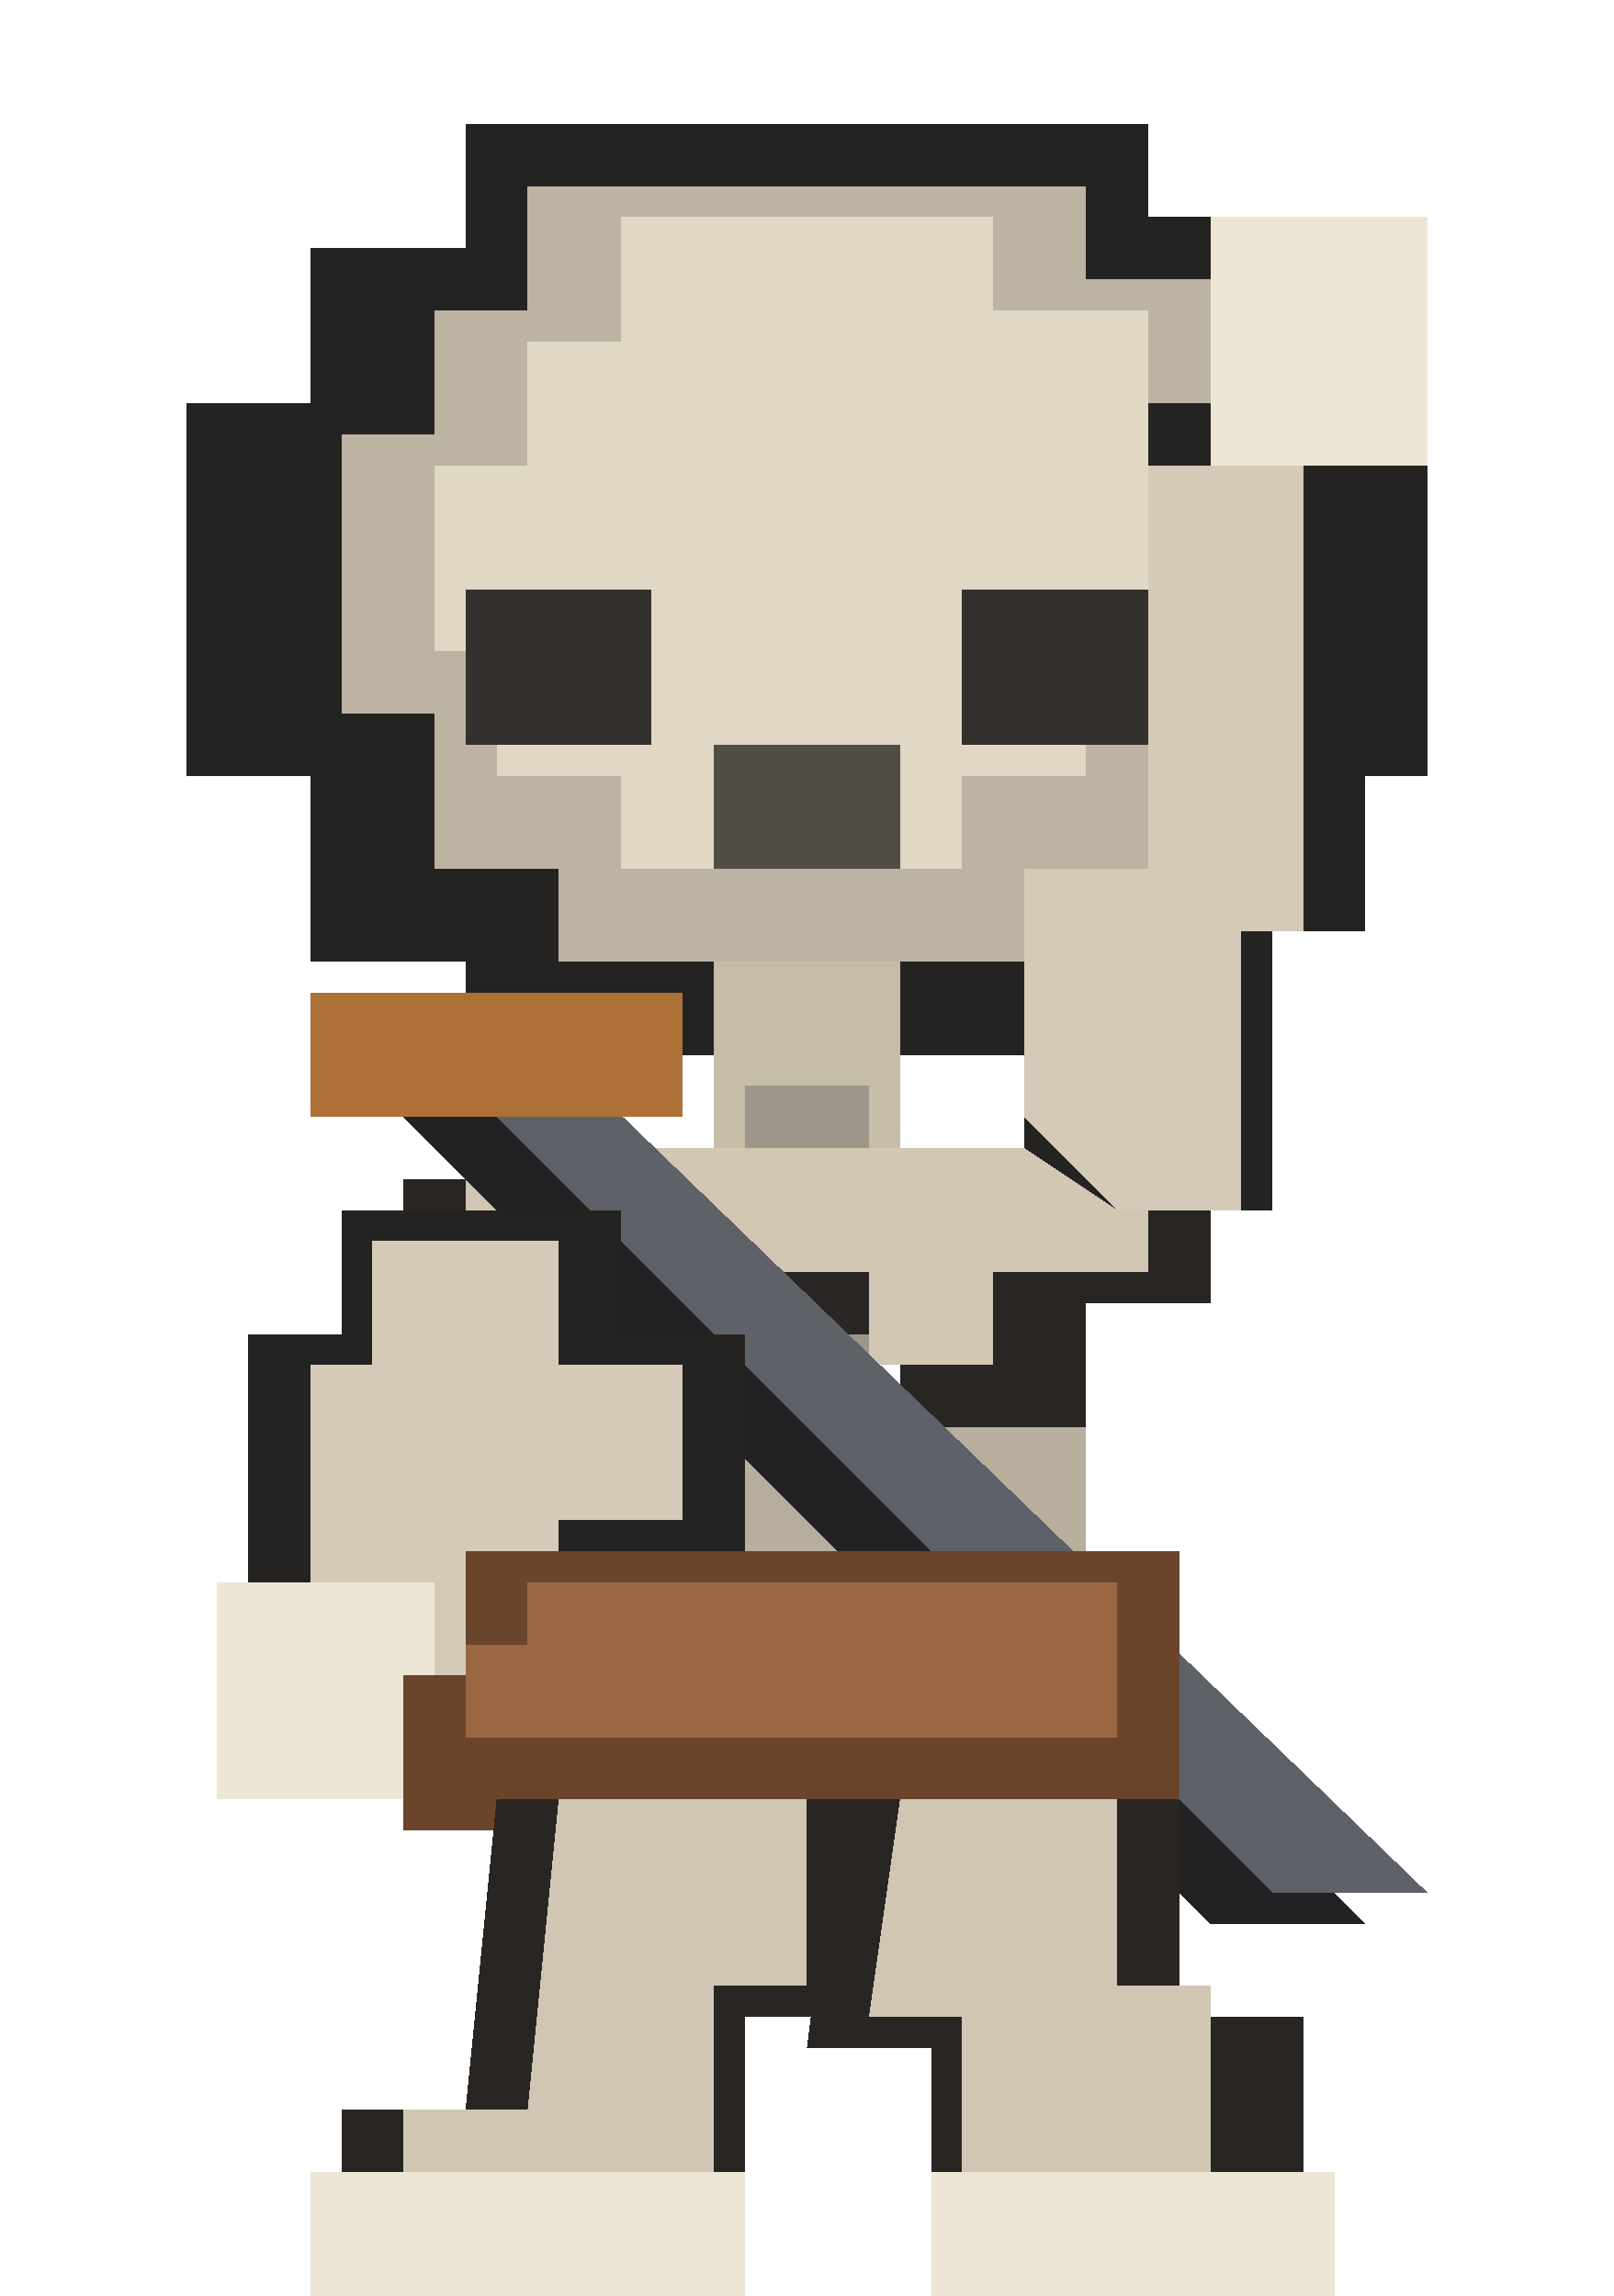
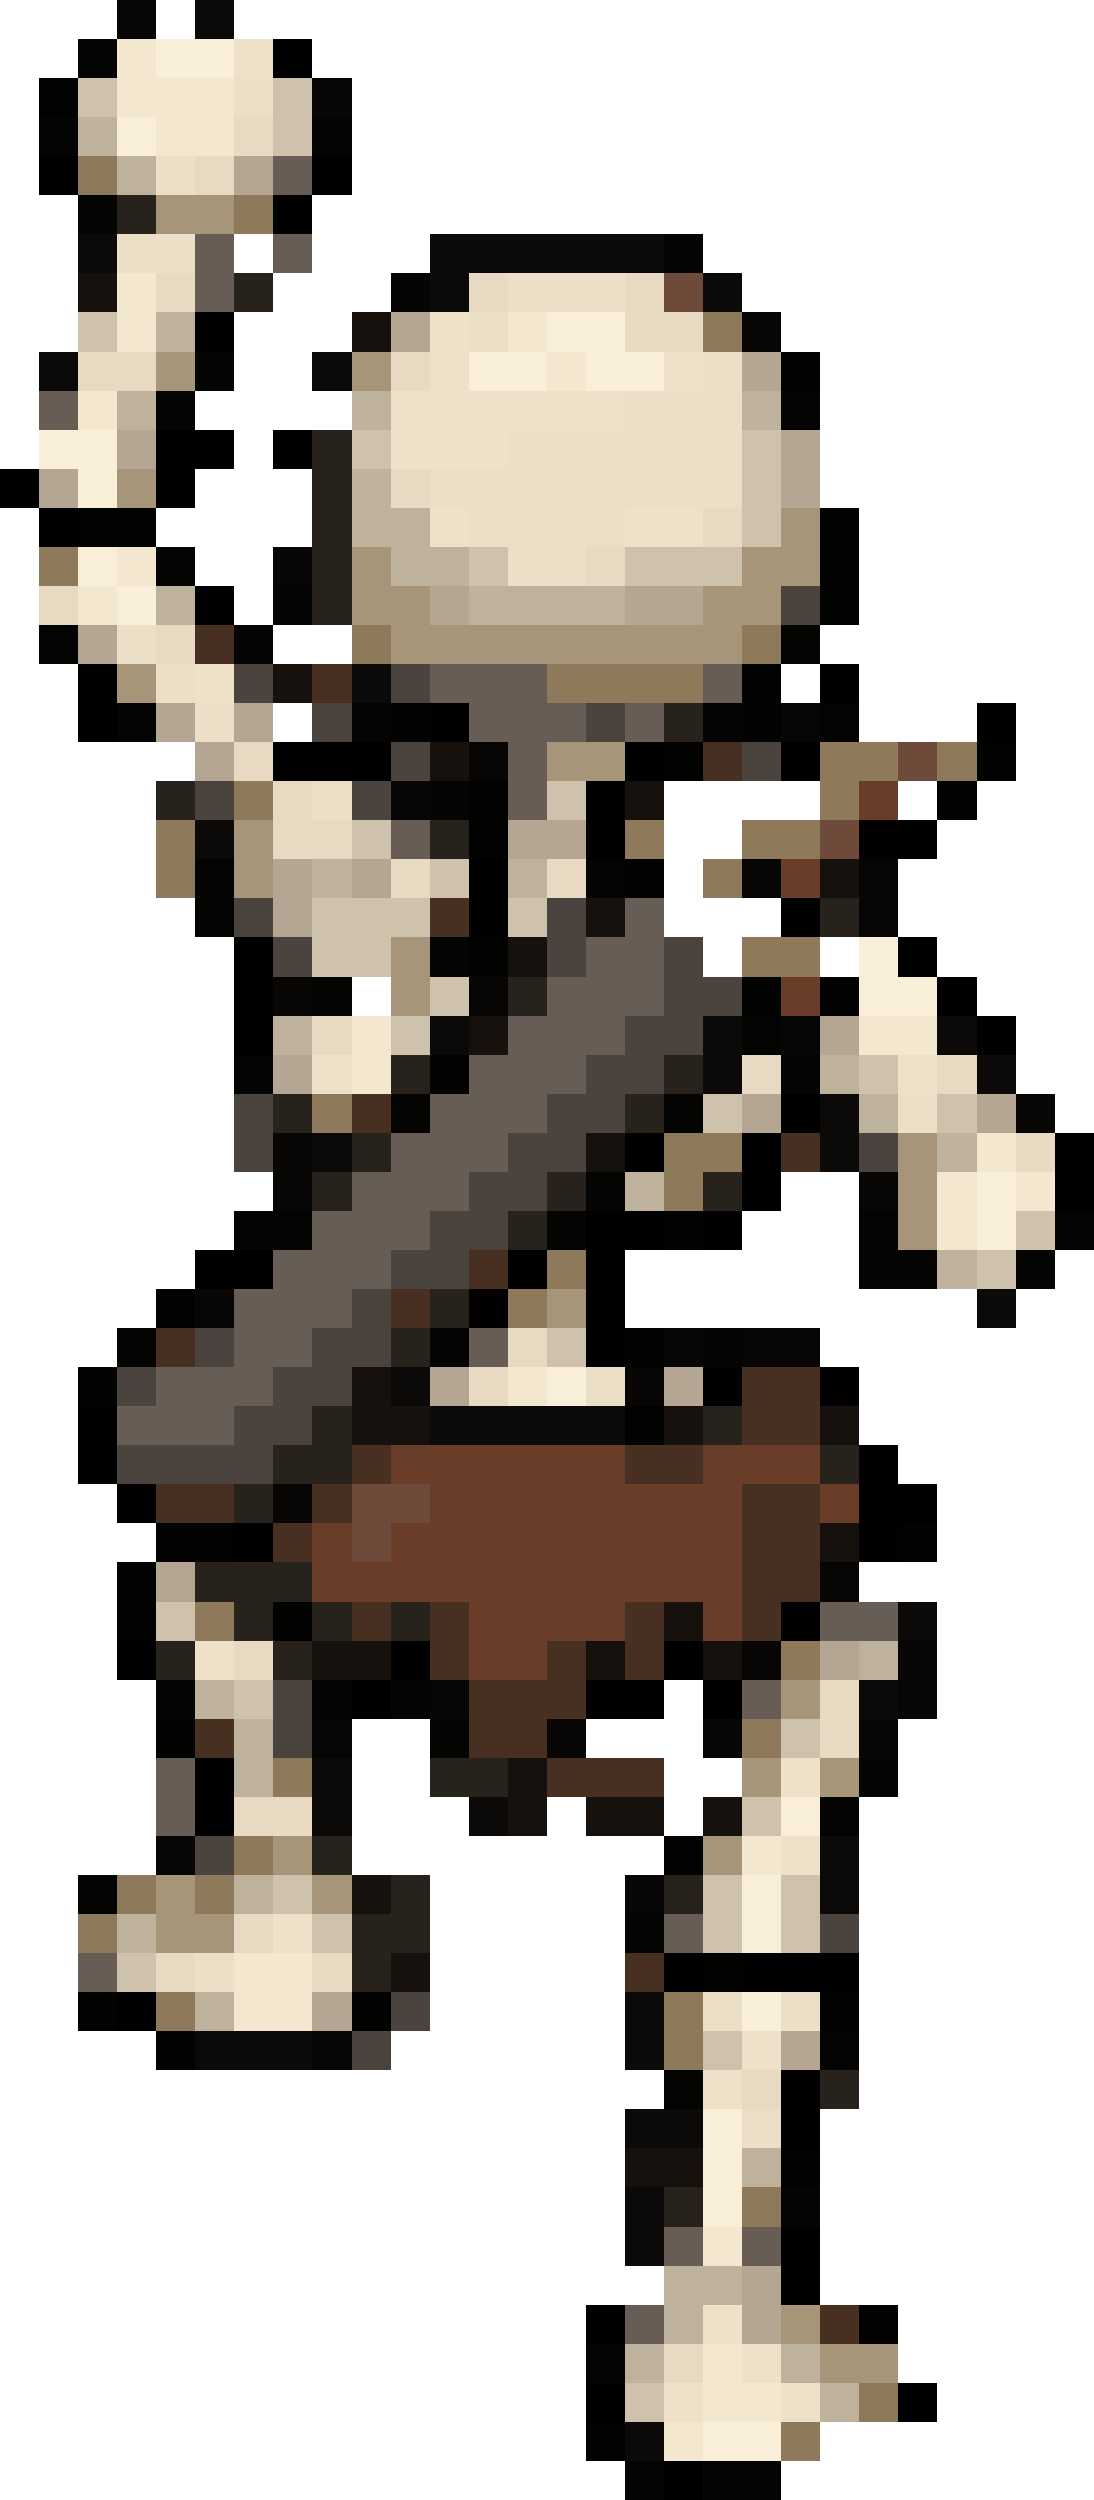
- <svg xmlns="http://www.w3.org/2000/svg" width="52" height="74" viewBox="0 0 52 74" shape-rendering="crispEdges">
-   <rect width="52" height="74" fill="none" />
-   <path fill="#252321" d="M15 4h22v3h5v5h4v13h-4v5h-5v4H15v-3h-5v-6H6V13h4V8h5z" />
-   <path fill="#bcb3a2" d="M17 6h18v3h4v4h3v10h-4v5h-5v3H18v-3h-4v-5h-3V14h3v-4h3z" />
-   <path fill="#e0d8c5" d="M20 7h12v3h5v4h2v7h-4v4h-4v3H20v-3h-4v-4h-2v-6h3v-4h3z" />
-   <rect x="15" y="19" width="6" height="5" fill="#34302d" />
-   <rect x="31" y="19" width="6" height="5" fill="#34302d" />
-   <rect x="23" y="24" width="6" height="4" fill="#514c45" />
-   <rect x="23" y="31" width="6" height="8" fill="#c6bda9" />
-   <rect x="24" y="35" width="4" height="17" fill="#9e9688" />
-   <path fill="#282522" d="M13 38h26v4h-4v4h-6v-3h-6v3h-6v-4h-4z" />
-   <path fill="#d1c7b3" d="M15 37h22v4h-5v3h-4v-3h-4v3h-4v-3h-5z" />
-   <rect x="17" y="46" width="18" height="4" fill="#b8ae9d" />
-   <path fill="#222224" d="M12 35h5l27 27h-5z" />
-   <path fill="#5e6268" d="M14 34h4l28 27h-5z" />
-   <rect x="10" y="32" width="12" height="4" fill="#ad7138" />
-   <path fill="#252321" d="M16 39h-5v4H8v10h5v4h7v-6h4v-8h-4v-4z" />
-   <path fill="#d4cab7" d="M15 40h-3v4h-2v7h4v3h4v-5h4v-5h-4v-4z" />
-   <rect x="7" y="51" width="7" height="7" fill="#eee6d4" />
-   <path fill="#252321" d="M36 39h5v-9h3V13h-7v15h-4v9z" />
-   <path fill="#d4cab7" d="M36 39h4v-9h2V15h-5v13h-4v8z" />
-   <rect x="39" y="7" width="7" height="8" fill="#eee6d4" />
-   <path fill="#6a452b" d="M15 50h23v9H13v-5h2z" />
-   <path fill="#9a6742" d="M17 51h19v5H15v-3h2z" />
-   <path fill="#282522" d="M16 58h12v7h-4v9H11v-6h4z" />
-   <path fill="#d0c6b3" d="M18 58h8v6h-3v8H13v-4h4z" />
-   <path fill="#282522" d="M27 58h11v7h4v9H30v-8h-4z" />
-   <path fill="#d0c6b3" d="M29 58h7v6h3v8h-8v-7h-3z" />
-   <rect x="10" y="70" width="14" height="4" fill="#eee6d4" />
-   <rect x="30" y="70" width="13" height="4" fill="#eee6d4" />
+ <svg xmlns="http://www.w3.org/2000/svg" width="28" height="64" viewBox="0 0 28 64" shape-rendering="crispEdges">
+   <rect x="3" y="0" width="1" height="1" fill="#080604" />
+   <rect x="5" y="0" width="1" height="1" fill="#0b0a08" />
+   <rect x="2" y="1" width="1" height="1" fill="#040403" />
+   <rect x="3" y="1" width="1" height="1" fill="#f4e7d0" />
+   <rect x="4" y="1" width="2" height="1" fill="#f9efd9" />
+   <rect x="6" y="1" width="1" height="1" fill="#efe1c9" />
+   <rect x="7" y="1" width="1" height="1" fill="#000000" />
+   <rect x="1" y="2" width="1" height="1" fill="#020201" />
+   <rect x="2" y="2" width="1" height="1" fill="#cfc2ac" />
+   <rect x="3" y="2" width="3" height="1" fill="#f4e7d0" />
+   <rect x="6" y="2" width="1" height="1" fill="#ebdfc7" />
+   <rect x="7" y="2" width="1" height="1" fill="#cfc2ac" />
+   <rect x="8" y="2" width="1" height="1" fill="#080604" />
+   <rect x="1" y="3" width="1" height="1" fill="#040403" />
+   <rect x="2" y="3" width="1" height="1" fill="#bfb29c" />
+   <rect x="3" y="3" width="1" height="1" fill="#f9efd9" />
+   <rect x="4" y="3" width="2" height="1" fill="#f4e7d0" />
+   <rect x="6" y="3" width="1" height="1" fill="#e7d9c2" />
+   <rect x="7" y="3" width="1" height="1" fill="#cfc2ac" />
+   <rect x="8" y="3" width="1" height="1" fill="#040403" />
+   <rect x="1" y="4" width="1" height="1" fill="#000000" />
+   <rect x="2" y="4" width="1" height="1" fill="#8e7a5b" />
+   <rect x="3" y="4" width="1" height="1" fill="#bfb29c" />
+   <rect x="4" y="4" width="1" height="1" fill="#ebdfc7" />
+   <rect x="5" y="4" width="1" height="1" fill="#e7d9c2" />
+   <rect x="6" y="4" width="1" height="1" fill="#b4a692" />
+   <rect x="7" y="4" width="1" height="1" fill="#685d55" />
+   <rect x="8" y="4" width="1" height="1" fill="#000000" />
+   <rect x="2" y="5" width="1" height="1" fill="#040403" />
+   <rect x="3" y="5" width="1" height="1" fill="#28221d" />
+   <rect x="4" y="5" width="2" height="1" fill="#a79579" />
+   <rect x="6" y="5" width="1" height="1" fill="#8e7a5b" />
+   <rect x="7" y="5" width="1" height="1" fill="#000000" />
+   <rect x="2" y="6" width="1" height="1" fill="#0b0a08" />
+   <rect x="3" y="6" width="2" height="1" fill="#ebdfc7" />
+   <rect x="5" y="6" width="1" height="1" fill="#685d55" />
+   <rect x="7" y="6" width="1" height="1" fill="#685d55" />
+   <rect x="11" y="6" width="6" height="1" fill="#0b0a08" />
+   <rect x="17" y="6" width="1" height="1" fill="#040403" />
+   <rect x="2" y="7" width="1" height="1" fill="#17110d" />
+   <rect x="3" y="7" width="1" height="1" fill="#f4e7d0" />
+   <rect x="4" y="7" width="1" height="1" fill="#e7d9c2" />
+   <rect x="5" y="7" width="1" height="1" fill="#685d55" />
+   <rect x="6" y="7" width="1" height="1" fill="#28221d" />
+   <rect x="10" y="7" width="1" height="1" fill="#040403" />
+   <rect x="11" y="7" width="1" height="1" fill="#0b0a08" />
+   <rect x="12" y="7" width="1" height="1" fill="#e7d9c2" />
+   <rect x="13" y="7" width="3" height="1" fill="#ebdfc7" />
+   <rect x="16" y="7" width="1" height="1" fill="#e7d9c2" />
+   <rect x="17" y="7" width="1" height="1" fill="#6d4a3a" />
+   <rect x="18" y="7" width="1" height="1" fill="#0b0a08" />
+   <rect x="2" y="8" width="1" height="1" fill="#cfc2ac" />
+   <rect x="3" y="8" width="1" height="1" fill="#f4e7d0" />
+   <rect x="4" y="8" width="1" height="1" fill="#bfb29c" />
+   <rect x="5" y="8" width="1" height="1" fill="#000000" />
+   <rect x="9" y="8" width="1" height="1" fill="#17110d" />
+   <rect x="10" y="8" width="1" height="1" fill="#b4a692" />
+   <rect x="11" y="8" width="1" height="1" fill="#efe1c9" />
+   <rect x="12" y="8" width="1" height="1" fill="#ebdfc7" />
+   <rect x="13" y="8" width="1" height="1" fill="#f4e7d0" />
+   <rect x="14" y="8" width="2" height="1" fill="#f9efd9" />
+   <rect x="16" y="8" width="2" height="1" fill="#e7d9c2" />
+   <rect x="18" y="8" width="1" height="1" fill="#8e7a5b" />
+   <rect x="19" y="8" width="1" height="1" fill="#080604" />
+   <rect x="1" y="9" width="1" height="1" fill="#0b0a08" />
+   <rect x="2" y="9" width="2" height="1" fill="#e7d9c2" />
+   <rect x="4" y="9" width="1" height="1" fill="#a79579" />
+   <rect x="5" y="9" width="1" height="1" fill="#040403" />
+   <rect x="8" y="9" width="1" height="1" fill="#0b0a08" />
+   <rect x="9" y="9" width="1" height="1" fill="#a79579" />
+   <rect x="10" y="9" width="1" height="1" fill="#e7d9c2" />
+   <rect x="11" y="9" width="1" height="1" fill="#efe1c9" />
+   <rect x="12" y="9" width="2" height="1" fill="#f9efd9" />
+   <rect x="14" y="9" width="1" height="1" fill="#f4e7d0" />
+   <rect x="15" y="9" width="2" height="1" fill="#f9efd9" />
+   <rect x="17" y="9" width="1" height="1" fill="#efe1c9" />
+   <rect x="18" y="9" width="1" height="1" fill="#ebdfc7" />
+   <rect x="19" y="9" width="1" height="1" fill="#b4a692" />
+   <rect x="20" y="9" width="1" height="1" fill="#020201" />
+   <rect x="1" y="10" width="1" height="1" fill="#685d55" />
+   <rect x="2" y="10" width="1" height="1" fill="#f4e7d0" />
+   <rect x="3" y="10" width="1" height="1" fill="#bfb29c" />
+   <rect x="4" y="10" width="1" height="1" fill="#040403" />
+   <rect x="9" y="10" width="1" height="1" fill="#bfb29c" />
+   <rect x="10" y="10" width="6" height="1" fill="#efe1c9" />
+   <rect x="16" y="10" width="3" height="1" fill="#ebdfc7" />
+   <rect x="19" y="10" width="1" height="1" fill="#bfb29c" />
+   <rect x="20" y="10" width="1" height="1" fill="#040403" />
+   <rect x="1" y="11" width="2" height="1" fill="#f9efd9" />
+   <rect x="3" y="11" width="1" height="1" fill="#b4a692" />
+   <rect x="4" y="11" width="2" height="1" fill="#000000" />
+   <rect x="7" y="11" width="1" height="1" fill="#000002" />
+   <rect x="8" y="11" width="1" height="1" fill="#28221d" />
+   <rect x="9" y="11" width="1" height="1" fill="#cfc2ac" />
+   <rect x="10" y="11" width="3" height="1" fill="#efe1c9" />
+   <rect x="13" y="11" width="6" height="1" fill="#ebdfc7" />
+   <rect x="19" y="11" width="1" height="1" fill="#cfc2ac" />
+   <rect x="20" y="11" width="1" height="1" fill="#b4a692" />
+   <rect x="0" y="12" width="1" height="1" fill="#000000" />
+   <rect x="1" y="12" width="1" height="1" fill="#b4a692" />
+   <rect x="2" y="12" width="1" height="1" fill="#f9efd9" />
+   <rect x="3" y="12" width="1" height="1" fill="#a79579" />
+   <rect x="4" y="12" width="1" height="1" fill="#000000" />
+   <rect x="8" y="12" width="1" height="1" fill="#28221d" />
+   <rect x="9" y="12" width="1" height="1" fill="#bfb29c" />
+   <rect x="10" y="12" width="1" height="1" fill="#e7d9c2" />
+   <rect x="11" y="12" width="8" height="1" fill="#ebdfc7" />
+   <rect x="19" y="12" width="1" height="1" fill="#cfc2ac" />
+   <rect x="20" y="12" width="1" height="1" fill="#b4a692" />
+   <rect x="1" y="13" width="1" height="1" fill="#000000" />
+   <rect x="2" y="13" width="2" height="1" fill="#020201" />
+   <rect x="8" y="13" width="1" height="1" fill="#28221d" />
+   <rect x="9" y="13" width="2" height="1" fill="#bfb29c" />
+   <rect x="11" y="13" width="1" height="1" fill="#efe1c9" />
+   <rect x="12" y="13" width="4" height="1" fill="#ebdfc7" />
+   <rect x="16" y="13" width="2" height="1" fill="#efe1c9" />
+   <rect x="18" y="13" width="1" height="1" fill="#e7d9c2" />
+   <rect x="19" y="13" width="1" height="1" fill="#cfc2ac" />
+   <rect x="20" y="13" width="1" height="1" fill="#a79579" />
+   <rect x="21" y="13" width="1" height="1" fill="#020201" />
+   <rect x="1" y="14" width="1" height="1" fill="#8e7a5b" />
+   <rect x="2" y="14" width="1" height="1" fill="#f9efd9" />
+   <rect x="3" y="14" width="1" height="1" fill="#f4e7d0" />
+   <rect x="4" y="14" width="1" height="1" fill="#040403" />
+   <rect x="7" y="14" width="1" height="1" fill="#080604" />
+   <rect x="8" y="14" width="1" height="1" fill="#28221d" />
+   <rect x="9" y="14" width="1" height="1" fill="#a79579" />
+   <rect x="10" y="14" width="2" height="1" fill="#bfb29c" />
+   <rect x="12" y="14" width="1" height="1" fill="#cfc2ac" />
+   <rect x="13" y="14" width="2" height="1" fill="#ebdfc7" />
+   <rect x="15" y="14" width="1" height="1" fill="#e7d9c2" />
+   <rect x="16" y="14" width="3" height="1" fill="#cfc2ac" />
+   <rect x="19" y="14" width="2" height="1" fill="#a79579" />
+   <rect x="21" y="14" width="1" height="1" fill="#020201" />
+   <rect x="1" y="15" width="1" height="1" fill="#e7d9c2" />
+   <rect x="2" y="15" width="1" height="1" fill="#f4e7d0" />
+   <rect x="3" y="15" width="1" height="1" fill="#f9efd9" />
+   <rect x="4" y="15" width="1" height="1" fill="#bfb29c" />
+   <rect x="5" y="15" width="1" height="1" fill="#000002" />
+   <rect x="7" y="15" width="1" height="1" fill="#040403" />
+   <rect x="8" y="15" width="1" height="1" fill="#28221d" />
+   <rect x="9" y="15" width="2" height="1" fill="#a79579" />
+   <rect x="11" y="15" width="1" height="1" fill="#b4a692" />
+   <rect x="12" y="15" width="4" height="1" fill="#bfb29c" />
+   <rect x="16" y="15" width="2" height="1" fill="#b4a692" />
+   <rect x="18" y="15" width="2" height="1" fill="#a79579" />
+   <rect x="20" y="15" width="1" height="1" fill="#4b433d" />
+   <rect x="21" y="15" width="1" height="1" fill="#020201" />
+   <rect x="1" y="16" width="1" height="1" fill="#040403" />
+   <rect x="2" y="16" width="1" height="1" fill="#b4a692" />
+   <rect x="3" y="16" width="1" height="1" fill="#ebdfc7" />
+   <rect x="4" y="16" width="1" height="1" fill="#e7d9c2" />
+   <rect x="5" y="16" width="1" height="1" fill="#472f21" />
+   <rect x="6" y="16" width="1" height="1" fill="#040403" />
+   <rect x="9" y="16" width="1" height="1" fill="#8e7a5b" />
+   <rect x="10" y="16" width="9" height="1" fill="#a79579" />
+   <rect x="19" y="16" width="1" height="1" fill="#8e7a5b" />
+   <rect x="20" y="16" width="1" height="1" fill="#040403" />
+   <rect x="2" y="17" width="1" height="1" fill="#000000" />
+   <rect x="3" y="17" width="1" height="1" fill="#a79579" />
+   <rect x="4" y="17" width="1" height="1" fill="#ebdfc7" />
+   <rect x="5" y="17" width="1" height="1" fill="#efe1c9" />
+   <rect x="6" y="17" width="1" height="1" fill="#4b433d" />
+   <rect x="7" y="17" width="1" height="1" fill="#17110d" />
+   <rect x="8" y="17" width="1" height="1" fill="#472f21" />
+   <rect x="9" y="17" width="1" height="1" fill="#0b0a08" />
+   <rect x="10" y="17" width="1" height="1" fill="#4b433d" />
+   <rect x="11" y="17" width="3" height="1" fill="#685d55" />
+   <rect x="14" y="17" width="4" height="1" fill="#8e7a5b" />
+   <rect x="18" y="17" width="1" height="1" fill="#685d55" />
+   <rect x="19" y="17" width="1" height="1" fill="#020201" />
+   <rect x="21" y="17" width="1" height="1" fill="#000000" />
+   <rect x="2" y="18" width="1" height="1" fill="#000000" />
+   <rect x="3" y="18" width="1" height="1" fill="#040403" />
+   <rect x="4" y="18" width="1" height="1" fill="#b4a692" />
+   <rect x="5" y="18" width="1" height="1" fill="#ebdfc7" />
+   <rect x="6" y="18" width="1" height="1" fill="#b4a692" />
+   <rect x="8" y="18" width="1" height="1" fill="#4b433d" />
+   <rect x="9" y="18" width="1" height="1" fill="#040403" />
+   <rect x="10" y="18" width="1" height="1" fill="#020201" />
+   <rect x="11" y="18" width="1" height="1" fill="#000000" />
+   <rect x="12" y="18" width="3" height="1" fill="#685d55" />
+   <rect x="15" y="18" width="1" height="1" fill="#4b433d" />
+   <rect x="16" y="18" width="1" height="1" fill="#685d55" />
+   <rect x="17" y="18" width="1" height="1" fill="#28221d" />
+   <rect x="18" y="18" width="1" height="1" fill="#040403" />
+   <rect x="19" y="18" width="1" height="1" fill="#020201" />
+   <rect x="20" y="18" width="1" height="1" fill="#080604" />
+   <rect x="21" y="18" width="1" height="1" fill="#040403" />
+   <rect x="25" y="18" width="1" height="1" fill="#000000" />
+   <rect x="5" y="19" width="1" height="1" fill="#b4a692" />
+   <rect x="6" y="19" width="1" height="1" fill="#e7d9c2" />
+   <rect x="7" y="19" width="3" height="1" fill="#000000" />
+   <rect x="10" y="19" width="1" height="1" fill="#4b433d" />
+   <rect x="11" y="19" width="1" height="1" fill="#17110d" />
+   <rect x="12" y="19" width="1" height="1" fill="#080604" />
+   <rect x="13" y="19" width="1" height="1" fill="#685d55" />
+   <rect x="14" y="19" width="2" height="1" fill="#a79579" />
+   <rect x="16" y="19" width="1" height="1" fill="#000000" />
+   <rect x="17" y="19" width="1" height="1" fill="#020201" />
+   <rect x="18" y="19" width="1" height="1" fill="#472f21" />
+   <rect x="19" y="19" width="1" height="1" fill="#4b433d" />
+   <rect x="20" y="19" width="1" height="1" fill="#000000" />
+   <rect x="21" y="19" width="2" height="1" fill="#8e7a5b" />
+   <rect x="23" y="19" width="1" height="1" fill="#6d4a3a" />
+   <rect x="24" y="19" width="1" height="1" fill="#8e7a5b" />
+   <rect x="25" y="19" width="1" height="1" fill="#020201" />
+   <rect x="4" y="20" width="1" height="1" fill="#28221d" />
+   <rect x="5" y="20" width="1" height="1" fill="#4b433d" />
+   <rect x="6" y="20" width="1" height="1" fill="#8e7a5b" />
+   <rect x="7" y="20" width="1" height="1" fill="#e7d9c2" />
+   <rect x="8" y="20" width="1" height="1" fill="#ebdfc7" />
+   <rect x="9" y="20" width="1" height="1" fill="#4b433d" />
+   <rect x="10" y="20" width="1" height="1" fill="#080604" />
+   <rect x="11" y="20" width="1" height="1" fill="#040403" />
+   <rect x="12" y="20" width="1" height="1" fill="#020201" />
+   <rect x="13" y="20" width="1" height="1" fill="#685d55" />
+   <rect x="14" y="20" width="1" height="1" fill="#cfc2ac" />
+   <rect x="15" y="20" width="1" height="1" fill="#000000" />
+   <rect x="16" y="20" width="1" height="1" fill="#17110d" />
+   <rect x="21" y="20" width="1" height="1" fill="#8e7a5b" />
+   <rect x="22" y="20" width="1" height="1" fill="#693d28" />
+   <rect x="24" y="20" width="1" height="1" fill="#020201" />
+   <rect x="4" y="21" width="1" height="1" fill="#8e7a5b" />
+   <rect x="5" y="21" width="1" height="1" fill="#0b0a08" />
+   <rect x="6" y="21" width="1" height="1" fill="#a79579" />
+   <rect x="7" y="21" width="2" height="1" fill="#e7d9c2" />
+   <rect x="9" y="21" width="1" height="1" fill="#cfc2ac" />
+   <rect x="10" y="21" width="1" height="1" fill="#685d55" />
+   <rect x="11" y="21" width="1" height="1" fill="#28221d" />
+   <rect x="12" y="21" width="1" height="1" fill="#020201" />
+   <rect x="13" y="21" width="2" height="1" fill="#b4a692" />
+   <rect x="15" y="21" width="1" height="1" fill="#000000" />
+   <rect x="16" y="21" width="1" height="1" fill="#8e7a5b" />
+   <rect x="19" y="21" width="2" height="1" fill="#8e7a5b" />
+   <rect x="21" y="21" width="1" height="1" fill="#6d4a3a" />
+   <rect x="22" y="21" width="1" height="1" fill="#030001" />
+   <rect x="23" y="21" width="1" height="1" fill="#000000" />
+   <rect x="4" y="22" width="1" height="1" fill="#8e7a5b" />
+   <rect x="5" y="22" width="1" height="1" fill="#040403" />
+   <rect x="6" y="22" width="1" height="1" fill="#a79579" />
+   <rect x="7" y="22" width="1" height="1" fill="#b4a692" />
+   <rect x="8" y="22" width="1" height="1" fill="#bfb29c" />
+   <rect x="9" y="22" width="1" height="1" fill="#b4a692" />
+   <rect x="10" y="22" width="1" height="1" fill="#e7d9c2" />
+   <rect x="11" y="22" width="1" height="1" fill="#cfc2ac" />
+   <rect x="12" y="22" width="1" height="1" fill="#000000" />
+   <rect x="13" y="22" width="1" height="1" fill="#bfb29c" />
+   <rect x="14" y="22" width="1" height="1" fill="#e7d9c2" />
+   <rect x="15" y="22" width="1" height="1" fill="#040403" />
+   <rect x="16" y="22" width="1" height="1" fill="#020201" />
+   <rect x="18" y="22" width="1" height="1" fill="#8e7a5b" />
+   <rect x="19" y="22" width="1" height="1" fill="#080604" />
+   <rect x="20" y="22" width="1" height="1" fill="#693d28" />
+   <rect x="21" y="22" width="1" height="1" fill="#17110d" />
+   <rect x="22" y="22" width="1" height="1" fill="#080604" />
+   <rect x="5" y="23" width="1" height="1" fill="#040403" />
+   <rect x="6" y="23" width="1" height="1" fill="#4b433d" />
+   <rect x="7" y="23" width="1" height="1" fill="#b4a692" />
+   <rect x="8" y="23" width="3" height="1" fill="#cfc2ac" />
+   <rect x="11" y="23" width="1" height="1" fill="#472f21" />
+   <rect x="12" y="23" width="1" height="1" fill="#000000" />
+   <rect x="13" y="23" width="1" height="1" fill="#cfc2ac" />
+   <rect x="14" y="23" width="1" height="1" fill="#4b433d" />
+   <rect x="15" y="23" width="1" height="1" fill="#17110d" />
+   <rect x="16" y="23" width="1" height="1" fill="#685d55" />
+   <rect x="20" y="23" width="1" height="1" fill="#000000" />
+   <rect x="21" y="23" width="1" height="1" fill="#28221d" />
+   <rect x="22" y="23" width="1" height="1" fill="#080604" />
+   <rect x="6" y="24" width="1" height="1" fill="#000000" />
+   <rect x="7" y="24" width="1" height="1" fill="#4b433d" />
+   <rect x="8" y="24" width="2" height="1" fill="#cfc2ac" />
+   <rect x="10" y="24" width="1" height="1" fill="#a79579" />
+   <rect x="11" y="24" width="1" height="1" fill="#040403" />
+   <rect x="12" y="24" width="1" height="1" fill="#020201" />
+   <rect x="13" y="24" width="1" height="1" fill="#17110d" />
+   <rect x="14" y="24" width="1" height="1" fill="#4b433d" />
+   <rect x="15" y="24" width="2" height="1" fill="#685d55" />
+   <rect x="17" y="24" width="1" height="1" fill="#4b433d" />
+   <rect x="19" y="24" width="2" height="1" fill="#8e7a5b" />
+   <rect x="22" y="24" width="1" height="1" fill="#f9efd9" />
+   <rect x="23" y="24" width="1" height="1" fill="#000000" />
+   <rect x="6" y="25" width="1" height="1" fill="#000000" />
+   <rect x="7" y="25" width="1" height="1" fill="#080604" />
+   <rect x="8" y="25" width="1" height="1" fill="#040403" />
+   <rect x="10" y="25" width="1" height="1" fill="#a79579" />
+   <rect x="11" y="25" width="1" height="1" fill="#cfc2ac" />
+   <rect x="12" y="25" width="1" height="1" fill="#080604" />
+   <rect x="13" y="25" width="1" height="1" fill="#28221d" />
+   <rect x="14" y="25" width="3" height="1" fill="#685d55" />
+   <rect x="17" y="25" width="2" height="1" fill="#4b433d" />
+   <rect x="19" y="25" width="1" height="1" fill="#020201" />
+   <rect x="20" y="25" width="1" height="1" fill="#693d28" />
+   <rect x="21" y="25" width="1" height="1" fill="#020201" />
+   <rect x="22" y="25" width="2" height="1" fill="#f9efd9" />
+   <rect x="24" y="25" width="1" height="1" fill="#000002" />
+   <rect x="6" y="26" width="1" height="1" fill="#000000" />
+   <rect x="7" y="26" width="1" height="1" fill="#bfb29c" />
+   <rect x="8" y="26" width="1" height="1" fill="#e7d9c2" />
+   <rect x="9" y="26" width="1" height="1" fill="#f4e7d0" />
+   <rect x="10" y="26" width="1" height="1" fill="#cfc2ac" />
+   <rect x="11" y="26" width="1" height="1" fill="#0b0a08" />
+   <rect x="12" y="26" width="1" height="1" fill="#17110d" />
+   <rect x="13" y="26" width="3" height="1" fill="#685d55" />
+   <rect x="16" y="26" width="2" height="1" fill="#4b433d" />
+   <rect x="18" y="26" width="1" height="1" fill="#0b0a08" />
+   <rect x="19" y="26" width="1" height="1" fill="#040403" />
+   <rect x="20" y="26" width="1" height="1" fill="#080604" />
+   <rect x="21" y="26" width="1" height="1" fill="#b4a692" />
+   <rect x="22" y="26" width="2" height="1" fill="#f4e7d0" />
+   <rect x="24" y="26" width="1" height="1" fill="#0b0a08" />
+   <rect x="25" y="26" width="1" height="1" fill="#000000" />
+   <rect x="6" y="27" width="1" height="1" fill="#040403" />
+   <rect x="7" y="27" width="1" height="1" fill="#b4a692" />
+   <rect x="8" y="27" width="1" height="1" fill="#efe1c9" />
+   <rect x="9" y="27" width="1" height="1" fill="#f4e7d0" />
+   <rect x="10" y="27" width="1" height="1" fill="#28221d" />
+   <rect x="11" y="27" width="1" height="1" fill="#020201" />
+   <rect x="12" y="27" width="3" height="1" fill="#685d55" />
+   <rect x="15" y="27" width="2" height="1" fill="#4b433d" />
+   <rect x="17" y="27" width="1" height="1" fill="#28221d" />
+   <rect x="18" y="27" width="1" height="1" fill="#0b0a08" />
+   <rect x="19" y="27" width="1" height="1" fill="#e7d9c2" />
+   <rect x="20" y="27" width="1" height="1" fill="#040403" />
+   <rect x="21" y="27" width="1" height="1" fill="#bfb29c" />
+   <rect x="22" y="27" width="1" height="1" fill="#cfc2ac" />
+   <rect x="23" y="27" width="1" height="1" fill="#efe1c9" />
+   <rect x="24" y="27" width="1" height="1" fill="#e7d9c2" />
+   <rect x="25" y="27" width="1" height="1" fill="#0b0a08" />
+   <rect x="6" y="28" width="1" height="1" fill="#4b433d" />
+   <rect x="7" y="28" width="1" height="1" fill="#28221d" />
+   <rect x="8" y="28" width="1" height="1" fill="#8e7a5b" />
+   <rect x="9" y="28" width="1" height="1" fill="#472f21" />
+   <rect x="10" y="28" width="1" height="1" fill="#040403" />
+   <rect x="11" y="28" width="3" height="1" fill="#685d55" />
+   <rect x="14" y="28" width="2" height="1" fill="#4b433d" />
+   <rect x="16" y="28" width="1" height="1" fill="#28221d" />
+   <rect x="17" y="28" width="1" height="1" fill="#040403" />
+   <rect x="18" y="28" width="1" height="1" fill="#cfc2ac" />
+   <rect x="19" y="28" width="1" height="1" fill="#b4a692" />
+   <rect x="20" y="28" width="1" height="1" fill="#000000" />
+   <rect x="21" y="28" width="1" height="1" fill="#0b0a08" />
+   <rect x="22" y="28" width="1" height="1" fill="#bfb29c" />
+   <rect x="23" y="28" width="1" height="1" fill="#ebdfc7" />
+   <rect x="24" y="28" width="1" height="1" fill="#cfc2ac" />
+   <rect x="25" y="28" width="1" height="1" fill="#b4a692" />
+   <rect x="26" y="28" width="1" height="1" fill="#080604" />
+   <rect x="6" y="29" width="1" height="1" fill="#4b433d" />
+   <rect x="7" y="29" width="1" height="1" fill="#080604" />
+   <rect x="8" y="29" width="1" height="1" fill="#0b0a08" />
+   <rect x="9" y="29" width="1" height="1" fill="#28221d" />
+   <rect x="10" y="29" width="3" height="1" fill="#685d55" />
+   <rect x="13" y="29" width="2" height="1" fill="#4b433d" />
+   <rect x="15" y="29" width="1" height="1" fill="#17110d" />
+   <rect x="16" y="29" width="1" height="1" fill="#000000" />
+   <rect x="17" y="29" width="2" height="1" fill="#8e7a5b" />
+   <rect x="19" y="29" width="1" height="1" fill="#000000" />
+   <rect x="20" y="29" width="1" height="1" fill="#472f21" />
+   <rect x="21" y="29" width="1" height="1" fill="#0b0a08" />
+   <rect x="22" y="29" width="1" height="1" fill="#4b433d" />
+   <rect x="23" y="29" width="1" height="1" fill="#a79579" />
+   <rect x="24" y="29" width="1" height="1" fill="#bfb29c" />
+   <rect x="25" y="29" width="1" height="1" fill="#f4e7d0" />
+   <rect x="26" y="29" width="1" height="1" fill="#e7d9c2" />
+   <rect x="27" y="29" width="1" height="1" fill="#000000" />
+   <rect x="7" y="30" width="1" height="1" fill="#080604" />
+   <rect x="8" y="30" width="1" height="1" fill="#28221d" />
+   <rect x="9" y="30" width="3" height="1" fill="#685d55" />
+   <rect x="12" y="30" width="2" height="1" fill="#4b433d" />
+   <rect x="14" y="30" width="1" height="1" fill="#28221d" />
+   <rect x="15" y="30" width="1" height="1" fill="#040403" />
+   <rect x="16" y="30" width="1" height="1" fill="#bfb29c" />
+   <rect x="17" y="30" width="1" height="1" fill="#8e7a5b" />
+   <rect x="18" y="30" width="1" height="1" fill="#28221d" />
+   <rect x="19" y="30" width="1" height="1" fill="#000000" />
+   <rect x="22" y="30" width="1" height="1" fill="#080604" />
+   <rect x="23" y="30" width="1" height="1" fill="#a79579" />
+   <rect x="24" y="30" width="1" height="1" fill="#f4e7d0" />
+   <rect x="25" y="30" width="1" height="1" fill="#f9efd9" />
+   <rect x="26" y="30" width="1" height="1" fill="#f4e7d0" />
+   <rect x="27" y="30" width="1" height="1" fill="#000000" />
+   <rect x="6" y="31" width="2" height="1" fill="#040403" />
+   <rect x="8" y="31" width="3" height="1" fill="#685d55" />
+   <rect x="11" y="31" width="2" height="1" fill="#4b433d" />
+   <rect x="13" y="31" width="1" height="1" fill="#28221d" />
+   <rect x="14" y="31" width="1" height="1" fill="#040403" />
+   <rect x="15" y="31" width="2" height="1" fill="#000000" />
+   <rect x="17" y="31" width="1" height="1" fill="#020201" />
+   <rect x="18" y="31" width="1" height="1" fill="#000000" />
+   <rect x="22" y="31" width="1" height="1" fill="#040403" />
+   <rect x="23" y="31" width="1" height="1" fill="#a79579" />
+   <rect x="24" y="31" width="1" height="1" fill="#f4e7d0" />
+   <rect x="25" y="31" width="1" height="1" fill="#f9efd9" />
+   <rect x="26" y="31" width="1" height="1" fill="#cfc2ac" />
+   <rect x="27" y="31" width="1" height="1" fill="#040403" />
+   <rect x="5" y="32" width="2" height="1" fill="#000000" />
+   <rect x="7" y="32" width="3" height="1" fill="#685d55" />
+   <rect x="10" y="32" width="2" height="1" fill="#4b433d" />
+   <rect x="12" y="32" width="1" height="1" fill="#472f21" />
+   <rect x="13" y="32" width="1" height="1" fill="#000002" />
+   <rect x="14" y="32" width="1" height="1" fill="#8e7a5b" />
+   <rect x="15" y="32" width="1" height="1" fill="#000000" />
+   <rect x="22" y="32" width="2" height="1" fill="#040403" />
+   <rect x="24" y="32" width="1" height="1" fill="#bfb29c" />
+   <rect x="25" y="32" width="1" height="1" fill="#cfc2ac" />
+   <rect x="26" y="32" width="1" height="1" fill="#040403" />
+   <rect x="4" y="33" width="1" height="1" fill="#020201" />
+   <rect x="5" y="33" width="1" height="1" fill="#080604" />
+   <rect x="6" y="33" width="3" height="1" fill="#685d55" />
+   <rect x="9" y="33" width="1" height="1" fill="#4b433d" />
+   <rect x="10" y="33" width="1" height="1" fill="#472f21" />
+   <rect x="11" y="33" width="1" height="1" fill="#28221d" />
+   <rect x="12" y="33" width="1" height="1" fill="#030001" />
+   <rect x="13" y="33" width="1" height="1" fill="#8e7a5b" />
+   <rect x="14" y="33" width="1" height="1" fill="#a79579" />
+   <rect x="15" y="33" width="1" height="1" fill="#000000" />
+   <rect x="25" y="33" width="1" height="1" fill="#0b0a08" />
+   <rect x="3" y="34" width="1" height="1" fill="#040403" />
+   <rect x="4" y="34" width="1" height="1" fill="#472f21" />
+   <rect x="5" y="34" width="1" height="1" fill="#4b433d" />
+   <rect x="6" y="34" width="2" height="1" fill="#685d55" />
+   <rect x="8" y="34" width="2" height="1" fill="#4b433d" />
+   <rect x="10" y="34" width="1" height="1" fill="#28221d" />
+   <rect x="11" y="34" width="1" height="1" fill="#040403" />
+   <rect x="12" y="34" width="1" height="1" fill="#685d55" />
+   <rect x="13" y="34" width="1" height="1" fill="#e7d9c2" />
+   <rect x="14" y="34" width="1" height="1" fill="#cfc2ac" />
+   <rect x="15" y="34" width="1" height="1" fill="#000000" />
+   <rect x="16" y="34" width="1" height="1" fill="#020201" />
+   <rect x="17" y="34" width="1" height="1" fill="#080604" />
+   <rect x="18" y="34" width="1" height="1" fill="#040403" />
+   <rect x="19" y="34" width="2" height="1" fill="#080604" />
+   <rect x="2" y="35" width="1" height="1" fill="#020201" />
+   <rect x="3" y="35" width="1" height="1" fill="#4b433d" />
+   <rect x="4" y="35" width="3" height="1" fill="#685d55" />
+   <rect x="7" y="35" width="2" height="1" fill="#4b433d" />
+   <rect x="9" y="35" width="1" height="1" fill="#17110d" />
+   <rect x="10" y="35" width="1" height="1" fill="#0b0a08" />
+   <rect x="11" y="35" width="1" height="1" fill="#b4a692" />
+   <rect x="12" y="35" width="1" height="1" fill="#e7d9c2" />
+   <rect x="13" y="35" width="1" height="1" fill="#f4e7d0" />
+   <rect x="14" y="35" width="1" height="1" fill="#f9efd9" />
+   <rect x="15" y="35" width="1" height="1" fill="#ebdfc7" />
+   <rect x="16" y="35" width="1" height="1" fill="#080604" />
+   <rect x="17" y="35" width="1" height="1" fill="#b4a692" />
+   <rect x="18" y="35" width="1" height="1" fill="#000000" />
+   <rect x="19" y="35" width="2" height="1" fill="#472f21" />
+   <rect x="21" y="35" width="1" height="1" fill="#030001" />
+   <rect x="2" y="36" width="1" height="1" fill="#000000" />
+   <rect x="3" y="36" width="3" height="1" fill="#685d55" />
+   <rect x="6" y="36" width="2" height="1" fill="#4b433d" />
+   <rect x="8" y="36" width="1" height="1" fill="#28221d" />
+   <rect x="9" y="36" width="2" height="1" fill="#17110d" />
+   <rect x="11" y="36" width="5" height="1" fill="#0b0a08" />
+   <rect x="16" y="36" width="1" height="1" fill="#020201" />
+   <rect x="17" y="36" width="1" height="1" fill="#17110d" />
+   <rect x="18" y="36" width="1" height="1" fill="#28221d" />
+   <rect x="19" y="36" width="2" height="1" fill="#472f21" />
+   <rect x="21" y="36" width="1" height="1" fill="#17110d" />
+   <rect x="2" y="37" width="1" height="1" fill="#000000" />
+   <rect x="3" y="37" width="4" height="1" fill="#4b433d" />
+   <rect x="7" y="37" width="2" height="1" fill="#28221d" />
+   <rect x="9" y="37" width="1" height="1" fill="#472f21" />
+   <rect x="10" y="37" width="6" height="1" fill="#693d28" />
+   <rect x="16" y="37" width="2" height="1" fill="#472f21" />
+   <rect x="18" y="37" width="3" height="1" fill="#693d28" />
+   <rect x="21" y="37" width="1" height="1" fill="#28221d" />
+   <rect x="22" y="37" width="1" height="1" fill="#000000" />
+   <rect x="3" y="38" width="1" height="1" fill="#030001" />
+   <rect x="4" y="38" width="2" height="1" fill="#472f21" />
+   <rect x="6" y="38" width="1" height="1" fill="#28221d" />
+   <rect x="7" y="38" width="1" height="1" fill="#080604" />
+   <rect x="8" y="38" width="1" height="1" fill="#472f21" />
+   <rect x="9" y="38" width="2" height="1" fill="#6d4a3a" />
+   <rect x="11" y="38" width="8" height="1" fill="#693d28" />
+   <rect x="19" y="38" width="2" height="1" fill="#472f21" />
+   <rect x="21" y="38" width="1" height="1" fill="#693d28" />
+   <rect x="22" y="38" width="2" height="1" fill="#000000" />
+   <rect x="4" y="39" width="2" height="1" fill="#020201" />
+   <rect x="6" y="39" width="1" height="1" fill="#000000" />
+   <rect x="7" y="39" width="1" height="1" fill="#472f21" />
+   <rect x="8" y="39" width="1" height="1" fill="#693d28" />
+   <rect x="9" y="39" width="1" height="1" fill="#6d4a3a" />
+   <rect x="10" y="39" width="9" height="1" fill="#693d28" />
+   <rect x="19" y="39" width="2" height="1" fill="#472f21" />
+   <rect x="21" y="39" width="1" height="1" fill="#17110d" />
+   <rect x="22" y="39" width="1" height="1" fill="#000000" />
+   <rect x="23" y="39" width="1" height="1" fill="#020201" />
+   <rect x="3" y="40" width="1" height="1" fill="#020201" />
+   <rect x="4" y="40" width="1" height="1" fill="#b4a692" />
+   <rect x="5" y="40" width="3" height="1" fill="#28221d" />
+   <rect x="8" y="40" width="11" height="1" fill="#693d28" />
+   <rect x="19" y="40" width="2" height="1" fill="#472f21" />
+   <rect x="21" y="40" width="1" height="1" fill="#080604" />
+   <rect x="3" y="41" width="1" height="1" fill="#020201" />
+   <rect x="4" y="41" width="1" height="1" fill="#cfc2ac" />
+   <rect x="5" y="41" width="1" height="1" fill="#8e7a5b" />
+   <rect x="6" y="41" width="1" height="1" fill="#28221d" />
+   <rect x="7" y="41" width="1" height="1" fill="#020201" />
+   <rect x="8" y="41" width="1" height="1" fill="#28221d" />
+   <rect x="9" y="41" width="1" height="1" fill="#472f21" />
+   <rect x="10" y="41" width="1" height="1" fill="#28221d" />
+   <rect x="11" y="41" width="1" height="1" fill="#472f21" />
+   <rect x="12" y="41" width="4" height="1" fill="#693d28" />
+   <rect x="16" y="41" width="1" height="1" fill="#472f21" />
+   <rect x="17" y="41" width="1" height="1" fill="#17110d" />
+   <rect x="18" y="41" width="1" height="1" fill="#693d28" />
+   <rect x="19" y="41" width="1" height="1" fill="#472f21" />
+   <rect x="20" y="41" width="1" height="1" fill="#000002" />
+   <rect x="21" y="41" width="2" height="1" fill="#685d55" />
+   <rect x="23" y="41" width="1" height="1" fill="#0b0a08" />
+   <rect x="3" y="42" width="1" height="1" fill="#000002" />
+   <rect x="4" y="42" width="1" height="1" fill="#28221d" />
+   <rect x="5" y="42" width="1" height="1" fill="#efe1c9" />
+   <rect x="6" y="42" width="1" height="1" fill="#e7d9c2" />
+   <rect x="7" y="42" width="1" height="1" fill="#28221d" />
+   <rect x="8" y="42" width="2" height="1" fill="#17110d" />
+   <rect x="10" y="42" width="1" height="1" fill="#000000" />
+   <rect x="11" y="42" width="1" height="1" fill="#472f21" />
+   <rect x="12" y="42" width="2" height="1" fill="#693d28" />
+   <rect x="14" y="42" width="1" height="1" fill="#472f21" />
+   <rect x="15" y="42" width="1" height="1" fill="#17110d" />
+   <rect x="16" y="42" width="1" height="1" fill="#472f21" />
+   <rect x="17" y="42" width="1" height="1" fill="#000000" />
+   <rect x="18" y="42" width="1" height="1" fill="#17110d" />
+   <rect x="19" y="42" width="1" height="1" fill="#080604" />
+   <rect x="20" y="42" width="1" height="1" fill="#8e7a5b" />
+   <rect x="21" y="42" width="1" height="1" fill="#b4a692" />
+   <rect x="22" y="42" width="1" height="1" fill="#bfb29c" />
+   <rect x="23" y="42" width="1" height="1" fill="#080604" />
+   <rect x="4" y="43" width="1" height="1" fill="#040403" />
+   <rect x="5" y="43" width="1" height="1" fill="#bfb29c" />
+   <rect x="6" y="43" width="1" height="1" fill="#cfc2ac" />
+   <rect x="7" y="43" width="1" height="1" fill="#4b433d" />
+   <rect x="8" y="43" width="1" height="1" fill="#040403" />
+   <rect x="9" y="43" width="1" height="1" fill="#000000" />
+   <rect x="10" y="43" width="1" height="1" fill="#040403" />
+   <rect x="11" y="43" width="1" height="1" fill="#080604" />
+   <rect x="12" y="43" width="3" height="1" fill="#472f21" />
+   <rect x="15" y="43" width="2" height="1" fill="#000000" />
+   <rect x="18" y="43" width="1" height="1" fill="#000002" />
+   <rect x="19" y="43" width="1" height="1" fill="#685d55" />
+   <rect x="20" y="43" width="1" height="1" fill="#a79579" />
+   <rect x="21" y="43" width="1" height="1" fill="#e7d9c2" />
+   <rect x="22" y="43" width="1" height="1" fill="#0b0a08" />
+   <rect x="23" y="43" width="1" height="1" fill="#080604" />
+   <rect x="4" y="44" width="1" height="1" fill="#020201" />
+   <rect x="5" y="44" width="1" height="1" fill="#472f21" />
+   <rect x="6" y="44" width="1" height="1" fill="#bfb29c" />
+   <rect x="7" y="44" width="1" height="1" fill="#4b433d" />
+   <rect x="8" y="44" width="1" height="1" fill="#080604" />
+   <rect x="11" y="44" width="1" height="1" fill="#040403" />
+   <rect x="12" y="44" width="2" height="1" fill="#472f21" />
+   <rect x="14" y="44" width="1" height="1" fill="#080604" />
+   <rect x="18" y="44" width="1" height="1" fill="#080604" />
+   <rect x="19" y="44" width="1" height="1" fill="#8e7a5b" />
+   <rect x="20" y="44" width="1" height="1" fill="#cfc2ac" />
+   <rect x="21" y="44" width="1" height="1" fill="#e7d9c2" />
+   <rect x="22" y="44" width="1" height="1" fill="#080604" />
+   <rect x="4" y="45" width="1" height="1" fill="#685d55" />
+   <rect x="5" y="45" width="1" height="1" fill="#000000" />
+   <rect x="6" y="45" width="1" height="1" fill="#bfb29c" />
+   <rect x="7" y="45" width="1" height="1" fill="#8e7a5b" />
+   <rect x="8" y="45" width="1" height="1" fill="#0b0a08" />
+   <rect x="11" y="45" width="2" height="1" fill="#28221d" />
+   <rect x="13" y="45" width="1" height="1" fill="#17110d" />
+   <rect x="14" y="45" width="3" height="1" fill="#472f21" />
+   <rect x="19" y="45" width="1" height="1" fill="#a79579" />
+   <rect x="20" y="45" width="1" height="1" fill="#efe1c9" />
+   <rect x="21" y="45" width="1" height="1" fill="#a79579" />
+   <rect x="22" y="45" width="1" height="1" fill="#040403" />
+   <rect x="4" y="46" width="1" height="1" fill="#685d55" />
+   <rect x="5" y="46" width="1" height="1" fill="#000000" />
+   <rect x="6" y="46" width="2" height="1" fill="#e7d9c2" />
+   <rect x="8" y="46" width="1" height="1" fill="#0b0a08" />
+   <rect x="12" y="46" width="1" height="1" fill="#0b0a08" />
+   <rect x="13" y="46" width="1" height="1" fill="#17110d" />
+   <rect x="15" y="46" width="2" height="1" fill="#17110d" />
+   <rect x="18" y="46" width="1" height="1" fill="#17110d" />
+   <rect x="19" y="46" width="1" height="1" fill="#cfc2ac" />
+   <rect x="20" y="46" width="1" height="1" fill="#f9efd9" />
+   <rect x="21" y="46" width="1" height="1" fill="#040403" />
+   <rect x="4" y="47" width="1" height="1" fill="#080604" />
+   <rect x="5" y="47" width="1" height="1" fill="#4b433d" />
+   <rect x="6" y="47" width="1" height="1" fill="#8e7a5b" />
+   <rect x="7" y="47" width="1" height="1" fill="#a79579" />
+   <rect x="8" y="47" width="1" height="1" fill="#28221d" />
+   <rect x="17" y="47" width="1" height="1" fill="#020201" />
+   <rect x="18" y="47" width="1" height="1" fill="#a79579" />
+   <rect x="19" y="47" width="1" height="1" fill="#f4e7d0" />
+   <rect x="20" y="47" width="1" height="1" fill="#efe1c9" />
+   <rect x="21" y="47" width="1" height="1" fill="#0b0a08" />
+   <rect x="2" y="48" width="1" height="1" fill="#040403" />
+   <rect x="3" y="48" width="1" height="1" fill="#8e7a5b" />
+   <rect x="4" y="48" width="1" height="1" fill="#a79579" />
+   <rect x="5" y="48" width="1" height="1" fill="#8e7a5b" />
+   <rect x="6" y="48" width="1" height="1" fill="#bfb29c" />
+   <rect x="7" y="48" width="1" height="1" fill="#cfc2ac" />
+   <rect x="8" y="48" width="1" height="1" fill="#a79579" />
+   <rect x="9" y="48" width="1" height="1" fill="#17110d" />
+   <rect x="10" y="48" width="1" height="1" fill="#28221d" />
+   <rect x="16" y="48" width="1" height="1" fill="#080604" />
+   <rect x="17" y="48" width="1" height="1" fill="#28221d" />
+   <rect x="18" y="48" width="1" height="1" fill="#cfc2ac" />
+   <rect x="19" y="48" width="1" height="1" fill="#f9efd9" />
+   <rect x="20" y="48" width="1" height="1" fill="#cfc2ac" />
+   <rect x="21" y="48" width="1" height="1" fill="#0b0a08" />
+   <rect x="2" y="49" width="1" height="1" fill="#8e7a5b" />
+   <rect x="3" y="49" width="1" height="1" fill="#bfb29c" />
+   <rect x="4" y="49" width="2" height="1" fill="#a79579" />
+   <rect x="6" y="49" width="1" height="1" fill="#e7d9c2" />
+   <rect x="7" y="49" width="1" height="1" fill="#efe1c9" />
+   <rect x="8" y="49" width="1" height="1" fill="#cfc2ac" />
+   <rect x="9" y="49" width="2" height="1" fill="#28221d" />
+   <rect x="16" y="49" width="1" height="1" fill="#040403" />
+   <rect x="17" y="49" width="1" height="1" fill="#685d55" />
+   <rect x="18" y="49" width="1" height="1" fill="#cfc2ac" />
+   <rect x="19" y="49" width="1" height="1" fill="#f9efd9" />
+   <rect x="20" y="49" width="1" height="1" fill="#cfc2ac" />
+   <rect x="21" y="49" width="1" height="1" fill="#4b433d" />
+   <rect x="2" y="50" width="1" height="1" fill="#685d55" />
+   <rect x="3" y="50" width="1" height="1" fill="#cfc2ac" />
+   <rect x="4" y="50" width="1" height="1" fill="#e7d9c2" />
+   <rect x="5" y="50" width="1" height="1" fill="#ebdfc7" />
+   <rect x="6" y="50" width="2" height="1" fill="#f4e7d0" />
+   <rect x="8" y="50" width="1" height="1" fill="#e7d9c2" />
+   <rect x="9" y="50" width="1" height="1" fill="#28221d" />
+   <rect x="10" y="50" width="1" height="1" fill="#17110d" />
+   <rect x="16" y="50" width="1" height="1" fill="#472f21" />
+   <rect x="17" y="50" width="1" height="1" fill="#000000" />
+   <rect x="18" y="50" width="1" height="1" fill="#020201" />
+   <rect x="19" y="50" width="3" height="1" fill="#000000" />
+   <rect x="2" y="51" width="1" height="1" fill="#020201" />
+   <rect x="3" y="51" width="1" height="1" fill="#000000" />
+   <rect x="4" y="51" width="1" height="1" fill="#8e7a5b" />
+   <rect x="5" y="51" width="1" height="1" fill="#bfb29c" />
+   <rect x="6" y="51" width="2" height="1" fill="#f4e7d0" />
+   <rect x="8" y="51" width="1" height="1" fill="#b4a692" />
+   <rect x="9" y="51" width="1" height="1" fill="#020201" />
+   <rect x="10" y="51" width="1" height="1" fill="#4b433d" />
+   <rect x="16" y="51" width="1" height="1" fill="#0b0a08" />
+   <rect x="17" y="51" width="1" height="1" fill="#8e7a5b" />
+   <rect x="18" y="51" width="1" height="1" fill="#ebdfc7" />
+   <rect x="19" y="51" width="1" height="1" fill="#f9efd9" />
+   <rect x="20" y="51" width="1" height="1" fill="#ebdfc7" />
+   <rect x="21" y="51" width="1" height="1" fill="#020201" />
+   <rect x="4" y="52" width="1" height="1" fill="#020201" />
+   <rect x="5" y="52" width="3" height="1" fill="#0b0a08" />
+   <rect x="8" y="52" width="1" height="1" fill="#080604" />
+   <rect x="9" y="52" width="1" height="1" fill="#4b433d" />
+   <rect x="16" y="52" width="1" height="1" fill="#0b0a08" />
+   <rect x="17" y="52" width="1" height="1" fill="#8e7a5b" />
+   <rect x="18" y="52" width="1" height="1" fill="#cfc2ac" />
+   <rect x="19" y="52" width="1" height="1" fill="#efe1c9" />
+   <rect x="20" y="52" width="1" height="1" fill="#b4a692" />
+   <rect x="21" y="52" width="1" height="1" fill="#040403" />
+   <rect x="17" y="53" width="1" height="1" fill="#040403" />
+   <rect x="18" y="53" width="1" height="1" fill="#efe1c9" />
+   <rect x="19" y="53" width="1" height="1" fill="#e7d9c2" />
+   <rect x="20" y="53" width="1" height="1" fill="#000000" />
+   <rect x="21" y="53" width="1" height="1" fill="#28221d" />
+   <rect x="16" y="54" width="2" height="1" fill="#0b0a08" />
+   <rect x="18" y="54" width="1" height="1" fill="#f9efd9" />
+   <rect x="19" y="54" width="1" height="1" fill="#ebdfc7" />
+   <rect x="20" y="54" width="1" height="1" fill="#000000" />
+   <rect x="16" y="55" width="2" height="1" fill="#17110d" />
+   <rect x="18" y="55" width="1" height="1" fill="#f9efd9" />
+   <rect x="19" y="55" width="1" height="1" fill="#bfb29c" />
+   <rect x="20" y="55" width="1" height="1" fill="#020201" />
+   <rect x="16" y="56" width="1" height="1" fill="#0b0a08" />
+   <rect x="17" y="56" width="1" height="1" fill="#28221d" />
+   <rect x="18" y="56" width="1" height="1" fill="#f9efd9" />
+   <rect x="19" y="56" width="1" height="1" fill="#8e7a5b" />
+   <rect x="20" y="56" width="1" height="1" fill="#040403" />
+   <rect x="16" y="57" width="1" height="1" fill="#0b0a08" />
+   <rect x="17" y="57" width="1" height="1" fill="#685d55" />
+   <rect x="18" y="57" width="1" height="1" fill="#f4e7d0" />
+   <rect x="19" y="57" width="1" height="1" fill="#685d55" />
+   <rect x="20" y="57" width="1" height="1" fill="#000000" />
+   <rect x="17" y="58" width="2" height="1" fill="#bfb29c" />
+   <rect x="19" y="58" width="1" height="1" fill="#b4a692" />
+   <rect x="20" y="58" width="1" height="1" fill="#000000" />
+   <rect x="15" y="59" width="1" height="1" fill="#000000" />
+   <rect x="16" y="59" width="1" height="1" fill="#685d55" />
+   <rect x="17" y="59" width="1" height="1" fill="#bfb29c" />
+   <rect x="18" y="59" width="1" height="1" fill="#efe1c9" />
+   <rect x="19" y="59" width="1" height="1" fill="#b4a692" />
+   <rect x="20" y="59" width="1" height="1" fill="#a79579" />
+   <rect x="21" y="59" width="1" height="1" fill="#472f21" />
+   <rect x="22" y="59" width="1" height="1" fill="#020201" />
+   <rect x="15" y="60" width="1" height="1" fill="#040403" />
+   <rect x="16" y="60" width="1" height="1" fill="#bfb29c" />
+   <rect x="17" y="60" width="1" height="1" fill="#e7d9c2" />
+   <rect x="18" y="60" width="1" height="1" fill="#f4e7d0" />
+   <rect x="19" y="60" width="1" height="1" fill="#efe1c9" />
+   <rect x="20" y="60" width="1" height="1" fill="#bfb29c" />
+   <rect x="21" y="60" width="2" height="1" fill="#a79579" />
+   <rect x="15" y="61" width="1" height="1" fill="#000000" />
+   <rect x="16" y="61" width="1" height="1" fill="#cfc2ac" />
+   <rect x="17" y="61" width="1" height="1" fill="#efe1c9" />
+   <rect x="18" y="61" width="2" height="1" fill="#f4e7d0" />
+   <rect x="20" y="61" width="1" height="1" fill="#efe1c9" />
+   <rect x="21" y="61" width="1" height="1" fill="#bfb29c" />
+   <rect x="22" y="61" width="1" height="1" fill="#8e7a5b" />
+   <rect x="23" y="61" width="1" height="1" fill="#000002" />
+   <rect x="15" y="62" width="1" height="1" fill="#020201" />
+   <rect x="16" y="62" width="1" height="1" fill="#0b0a08" />
+   <rect x="17" y="62" width="1" height="1" fill="#f4e7d0" />
+   <rect x="18" y="62" width="2" height="1" fill="#f9efd9" />
+   <rect x="20" y="62" width="1" height="1" fill="#8e7a5b" />
+   <rect x="16" y="63" width="1" height="1" fill="#040403" />
+   <rect x="17" y="63" width="1" height="1" fill="#000002" />
+   <rect x="18" y="63" width="2" height="1" fill="#040403" />
</svg>
